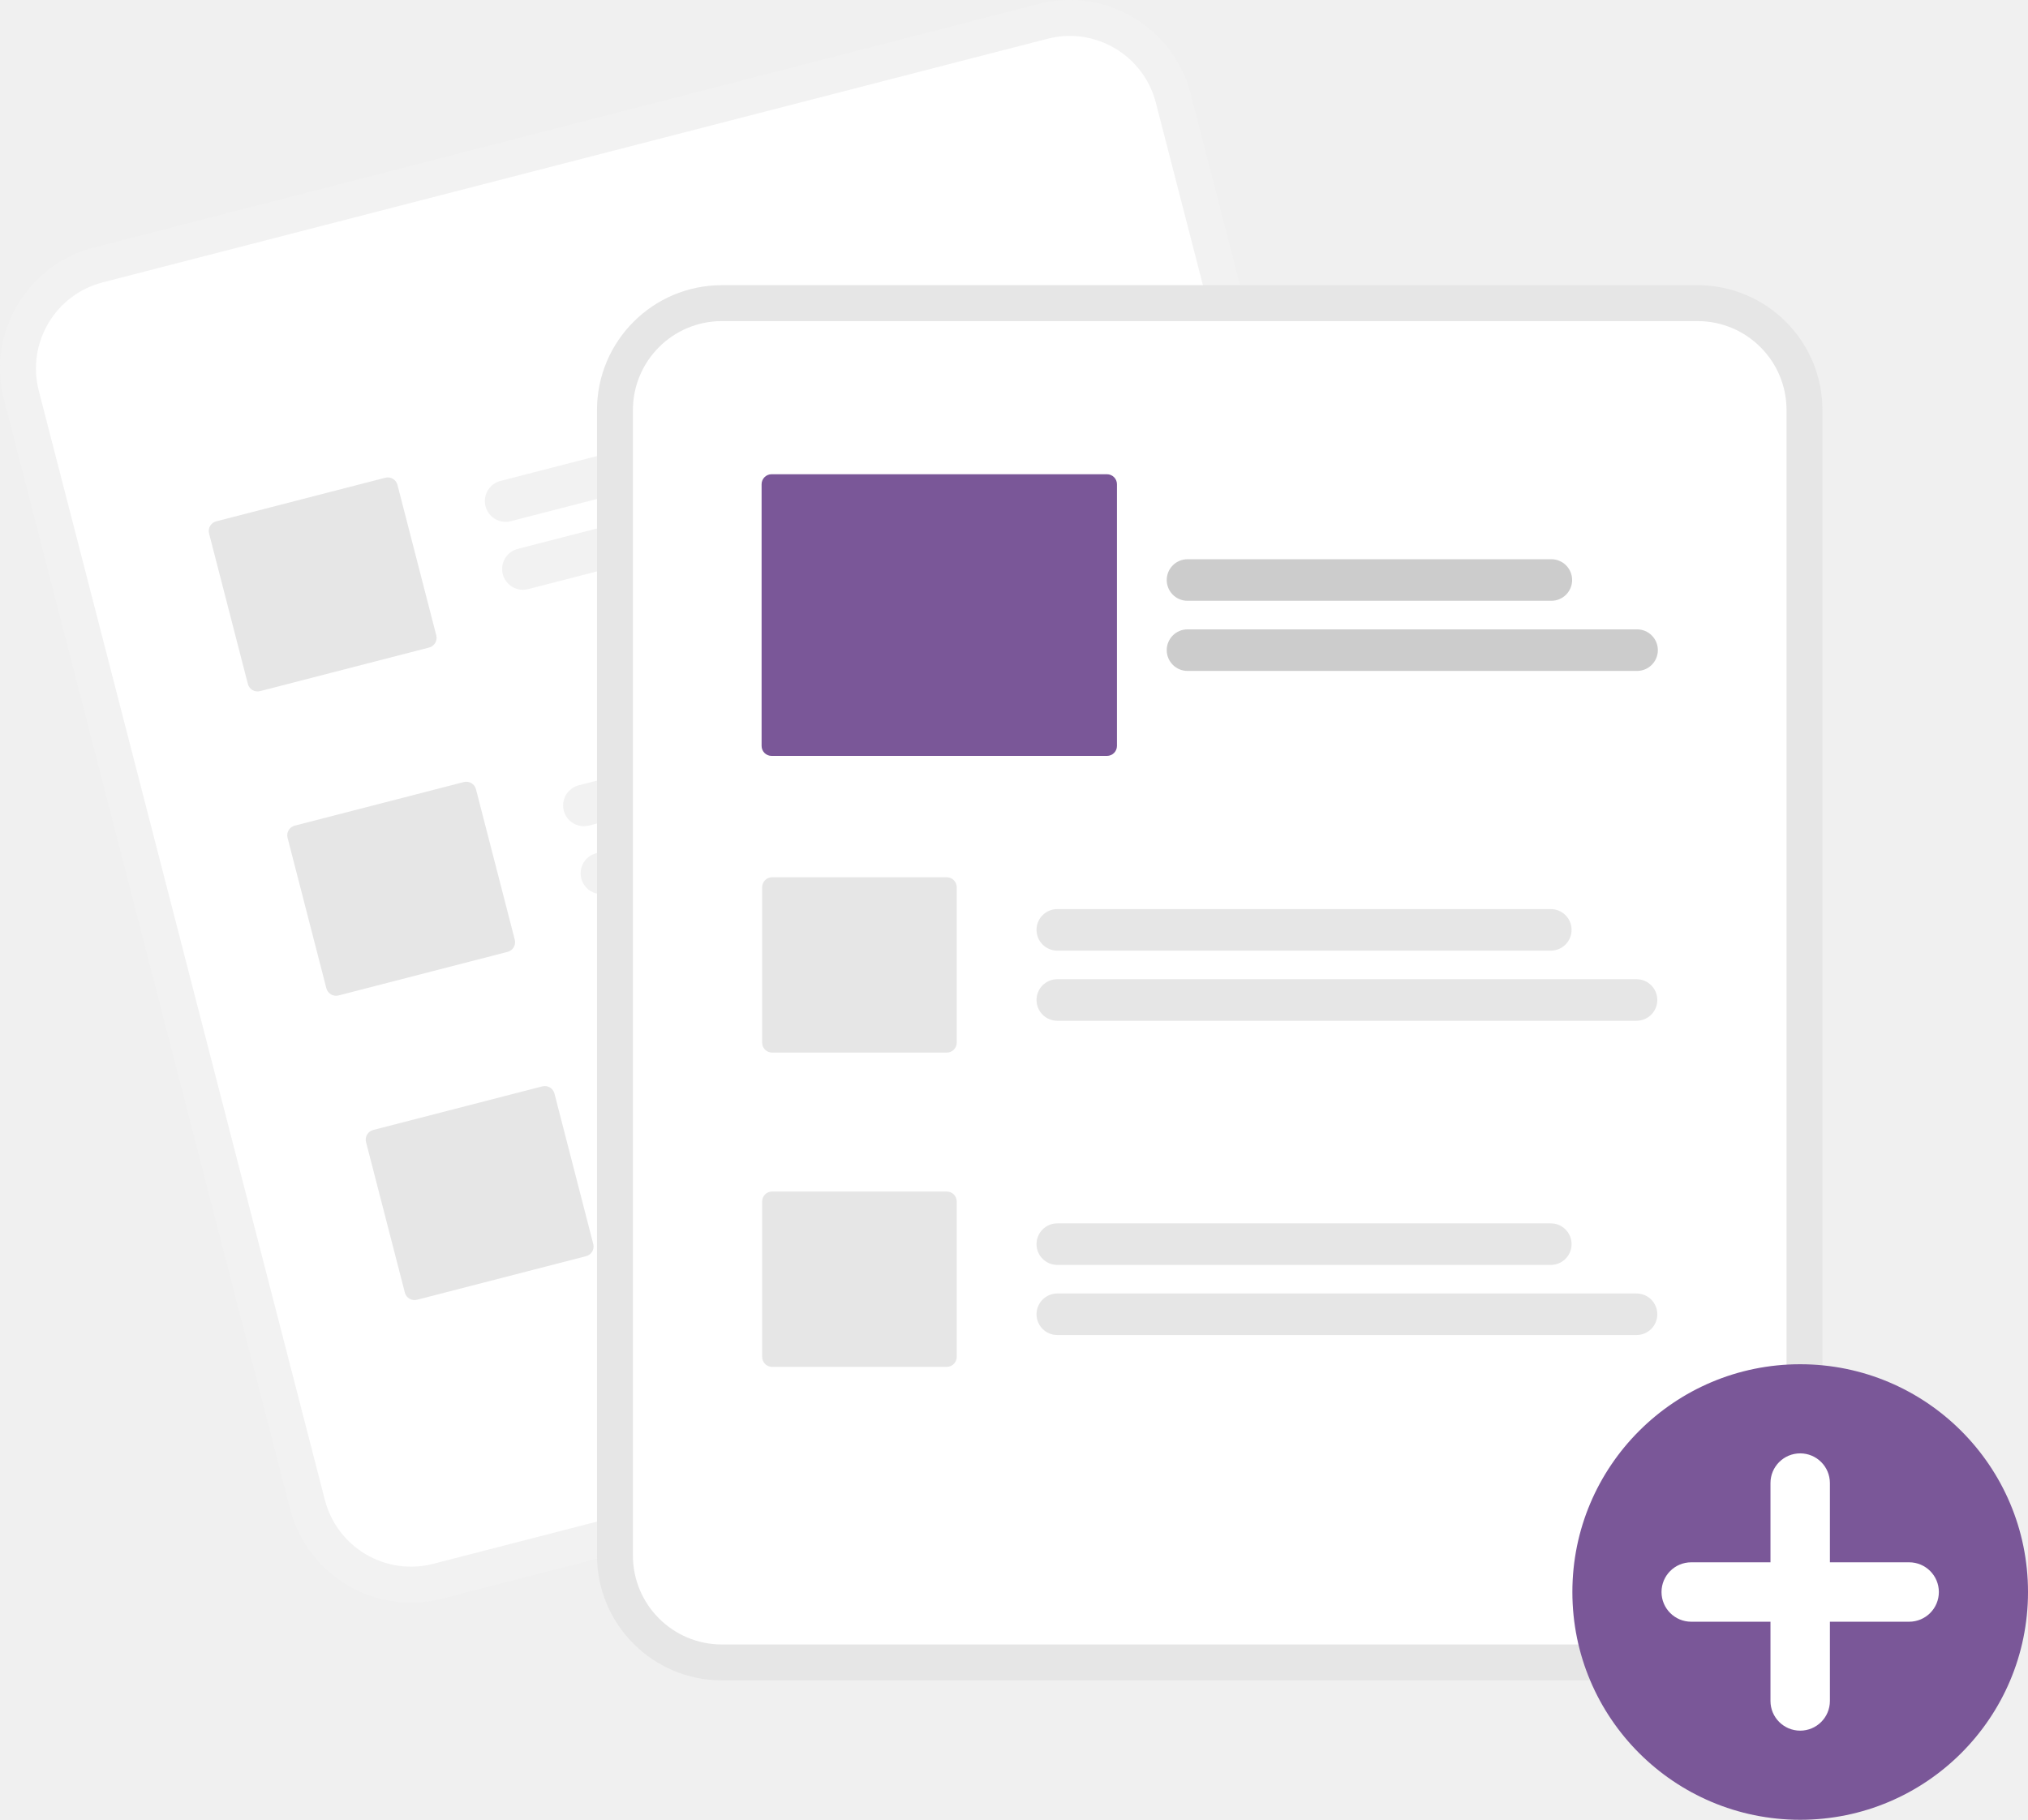
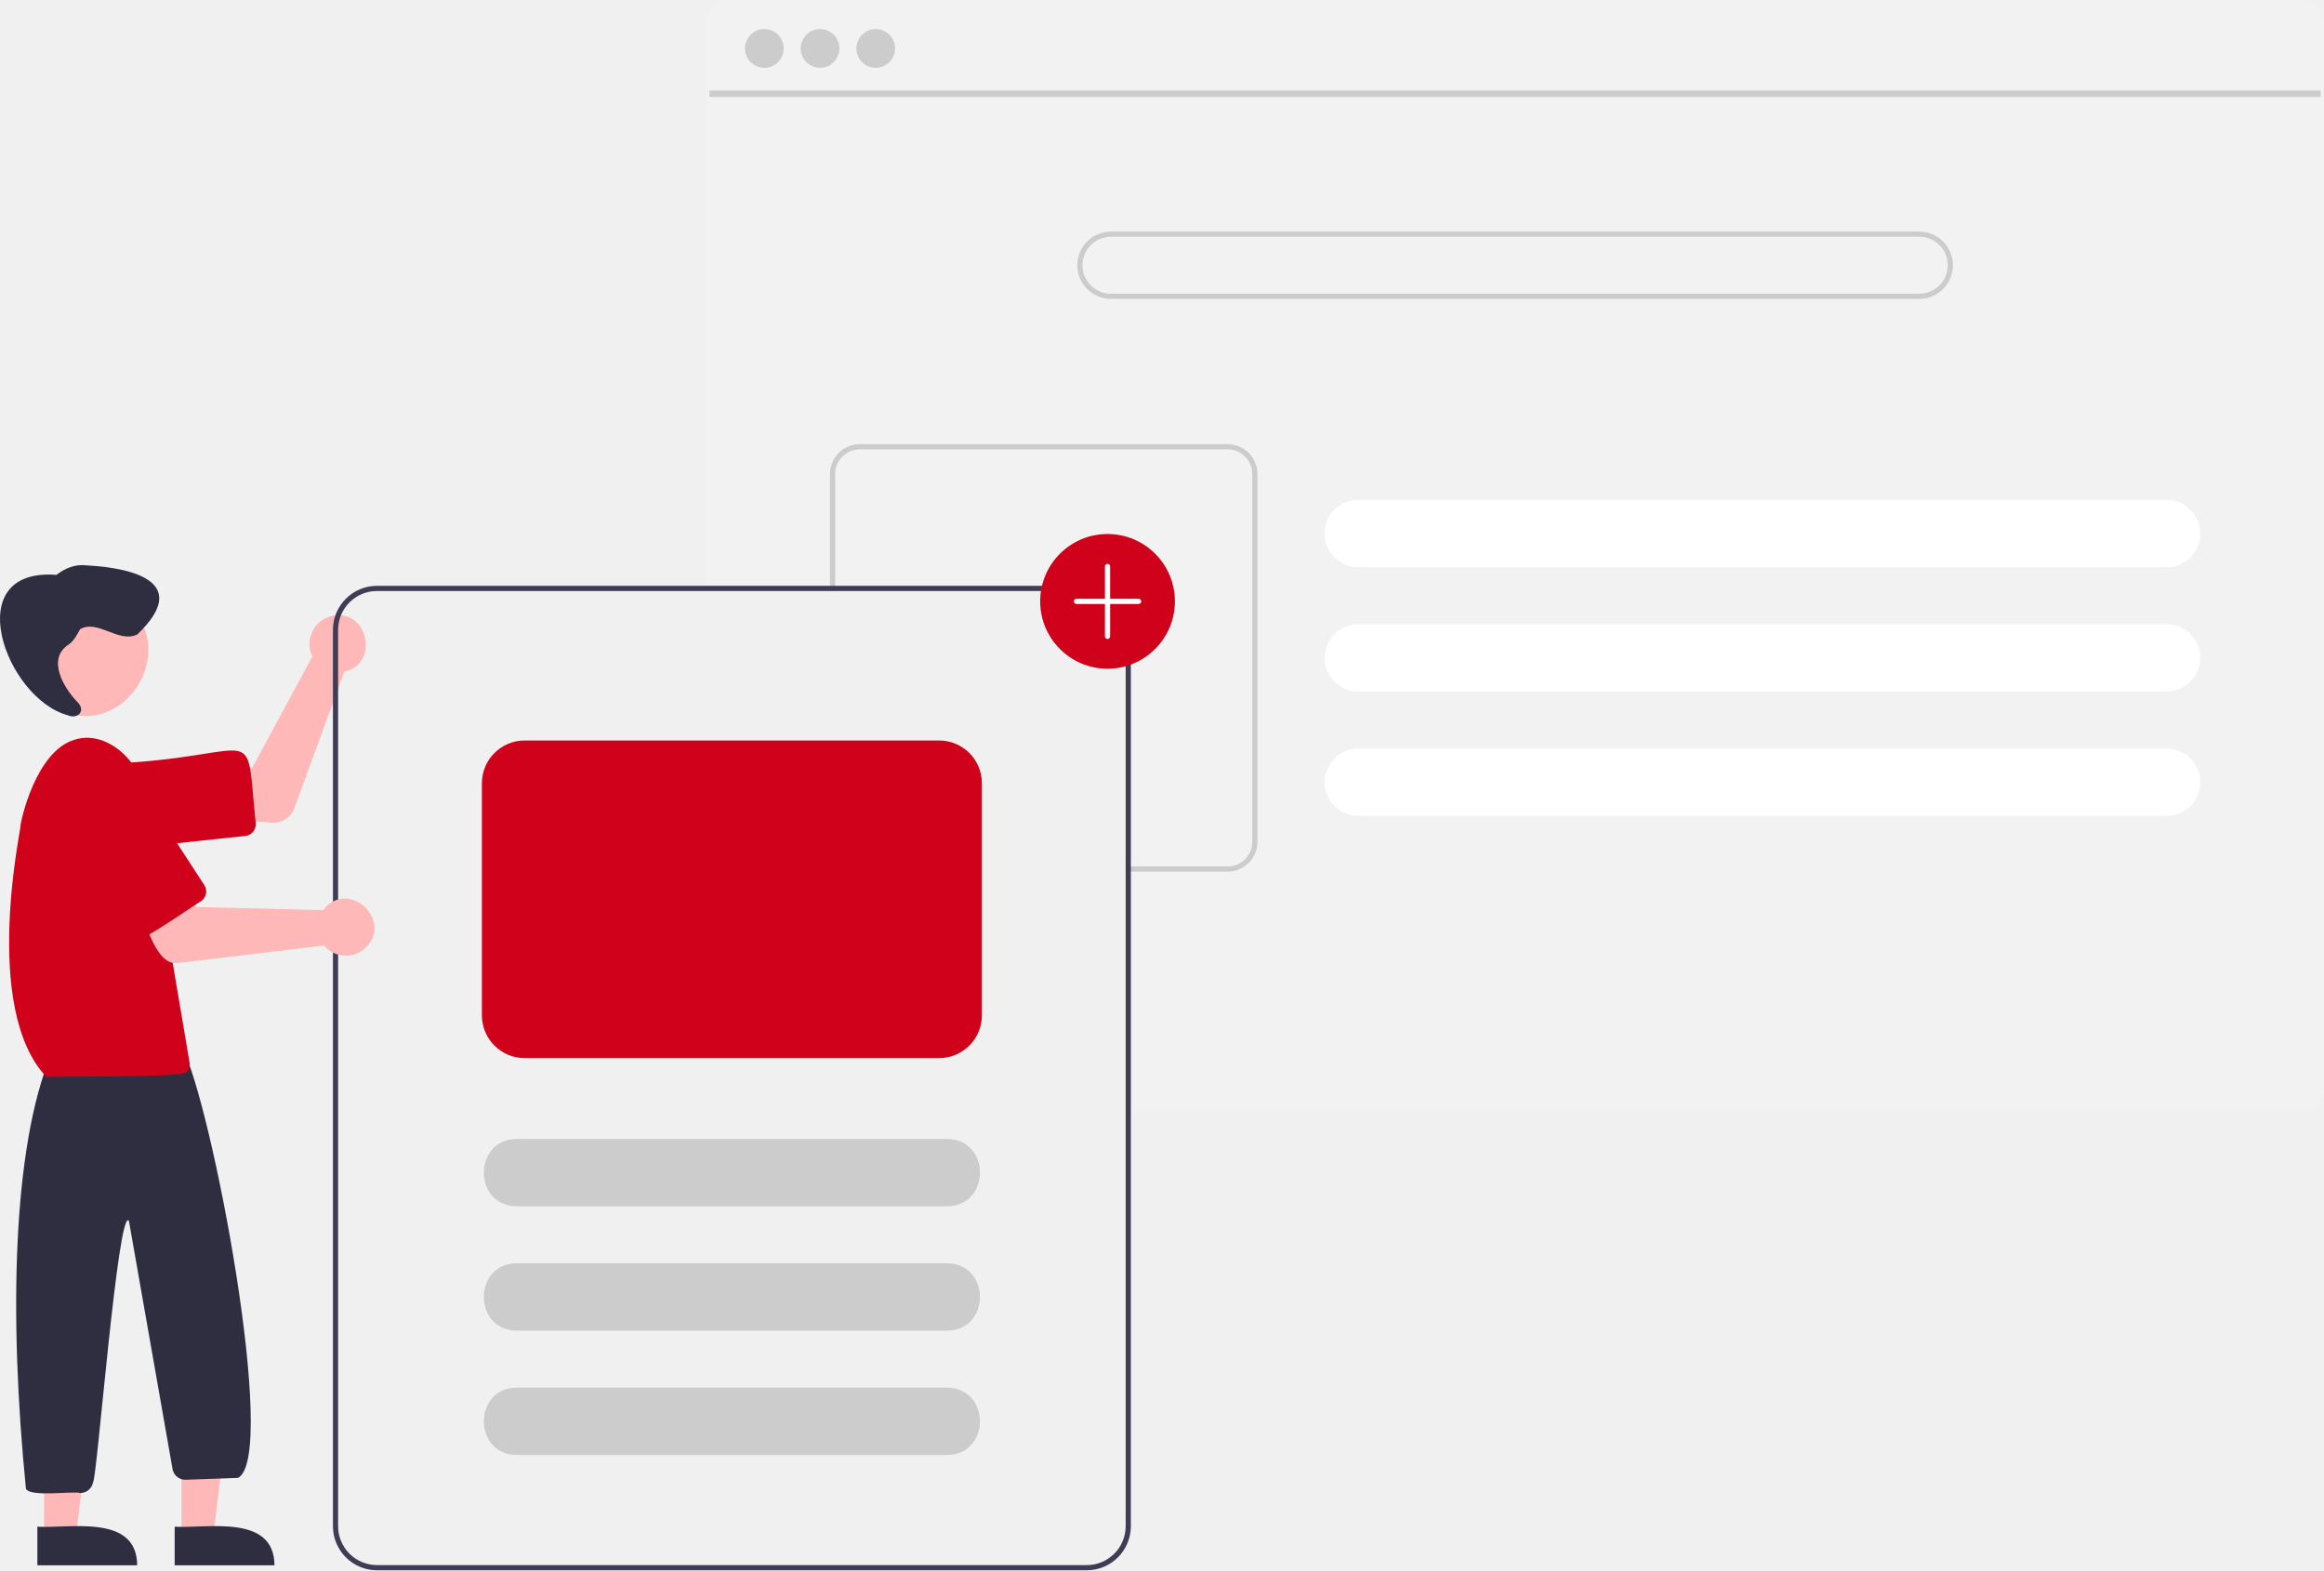
- <svg xmlns="http://www.w3.org/2000/svg" data-name="Layer 1" width="782.044" height="701.88" viewBox="0 0 782.044 701.88">
-   <path d="M609.488,100.59l-25.446,6.562L270.537,187.999,245.091,194.561A48.179,48.179,0,0,0,210.508,253.179L320.849,681.056a48.179,48.179,0,0,0,58.618,34.583l.066-.017,364.265-93.937.066-.017a48.179,48.179,0,0,0,34.583-58.618l-110.341-427.877A48.179,48.179,0,0,0,609.488,100.59Z" transform="translate(-208.9778 -99.05999)" fill="#f2f2f2" />
-   <path d="M612.948,114.005l-30.139,7.772L278.69,200.204l-30.139,7.772a34.309,34.309,0,0,0-24.628,41.743l110.341,427.877a34.309,34.309,0,0,0,41.743,24.627l.066-.017,364.265-93.937.066-.017a34.309,34.309,0,0,0,24.627-41.743l-110.341-427.877A34.309,34.309,0,0,0,612.948,114.005Z" transform="translate(-208.9778 -99.05999)" fill="#fff" />
-   <path d="M590.19,252.563,405.917,300.084a8.014,8.014,0,0,1-4.002-15.52l184.273-47.52A8.014,8.014,0,0,1,590.19,252.563Z" transform="translate(-208.9778 -99.05999)" fill="#f2f2f2" />
-   <path d="M628.955,270.499,412.671,326.274a8.014,8.014,0,1,1-4.002-15.52l216.284-55.775a8.014,8.014,0,0,1,4.002,15.52Z" transform="translate(-208.9778 -99.05999)" fill="#f2f2f2" />
-   <path d="M620.458,369.937l-184.273,47.52a8.014,8.014,0,1,1-4.002-15.52l184.273-47.52a8.014,8.014,0,1,1,4.002,15.52Z" transform="translate(-208.9778 -99.05999)" fill="#f2f2f2" />
-   <path d="M659.223,387.873l-216.284,55.775a8.014,8.014,0,1,1-4.002-15.52l216.284-55.775a8.014,8.014,0,0,1,4.002,15.52Z" transform="translate(-208.9778 -99.05999)" fill="#f2f2f2" />
-   <path d="M650.727,487.31l-184.273,47.52a8.014,8.014,0,0,1-4.002-15.52l184.273-47.52a8.014,8.014,0,0,1,4.002,15.52Z" transform="translate(-208.9778 -99.05999)" fill="#f2f2f2" />
-   <path d="M689.492,505.246l-216.284,55.775a8.014,8.014,0,1,1-4.002-15.52l216.284-55.775a8.014,8.014,0,0,1,4.002,15.52Z" transform="translate(-208.9778 -99.05999)" fill="#f2f2f2" />
-   <path d="M374.459,348.809l-65.212,16.817a3.847,3.847,0,0,1-4.681-2.761L289.596,304.816a3.847,3.847,0,0,1,2.761-4.681l65.212-16.817a3.847,3.847,0,0,1,4.681,2.761l14.969,58.048A3.847,3.847,0,0,1,374.459,348.809Z" transform="translate(-208.9778 -99.05999)" fill="#e6e6e6" />
-   <path d="M404.727,466.182l-65.212,16.817a3.847,3.847,0,0,1-4.681-2.761l-14.969-58.048A3.847,3.847,0,0,1,322.626,417.509l65.212-16.817a3.847,3.847,0,0,1,4.681,2.761l14.969,58.048A3.847,3.847,0,0,1,404.727,466.182Z" transform="translate(-208.9778 -99.05999)" fill="#e6e6e6" />
-   <path d="M434.995,583.556l-65.212,16.817a3.847,3.847,0,0,1-4.681-2.761l-14.969-58.048a3.847,3.847,0,0,1,2.761-4.681l65.212-16.817a3.847,3.847,0,0,1,4.681,2.761l14.969,58.048A3.847,3.847,0,0,1,434.995,583.556Z" transform="translate(-208.9778 -99.05999)" fill="#e6e6e6" />
-   <path d="M863.636,209.052H487.318a48.179,48.179,0,0,0-48.125,48.125V699.053a48.179,48.179,0,0,0,48.125,48.125H863.636a48.179,48.179,0,0,0,48.125-48.125V257.177A48.179,48.179,0,0,0,863.636,209.052Z" transform="translate(-208.9778 -99.05999)" fill="#e6e6e6" />
-   <path d="M863.637,222.906H487.318a34.309,34.309,0,0,0-34.271,34.271V699.053a34.309,34.309,0,0,0,34.271,34.271H863.637a34.309,34.309,0,0,0,34.271-34.271V257.177A34.309,34.309,0,0,0,863.637,222.906Z" transform="translate(-208.9778 -99.05999)" fill="#fff" />
-   <circle cx="694.194" cy="614.03" r="87.85" fill="#7a5798" />
-   <path d="M945.187,701.631H914.631V671.074a11.459,11.459,0,0,0-22.918,0v30.557H861.156a11.459,11.459,0,0,0,0,22.918h30.557V755.105a11.459,11.459,0,1,0,22.918,0V724.548h30.557a11.459,11.459,0,0,0,0-22.918Z" transform="translate(-208.9778 -99.05999)" fill="#fff" />
-   <path d="M807.001,465.716H616.699a8.014,8.014,0,1,1,0-16.028H807.001a8.014,8.014,0,0,1,0,16.028Z" transform="translate(-208.9778 -99.05999)" fill="#e6e6e6" />
-   <path d="M840.059,492.763H616.699a8.014,8.014,0,1,1,0-16.028H840.059a8.014,8.014,0,1,1,0,16.028Z" transform="translate(-208.9778 -99.05999)" fill="#e6e6e6" />
-   <path d="M807.001,586.929H616.699a8.014,8.014,0,1,1,0-16.028H807.001a8.014,8.014,0,0,1,0,16.028Z" transform="translate(-208.9778 -99.05999)" fill="#e6e6e6" />
-   <path d="M840.059,613.977H616.699a8.014,8.014,0,1,1,0-16.028H840.059a8.014,8.014,0,1,1,0,16.028Z" transform="translate(-208.9778 -99.05999)" fill="#e6e6e6" />
-   <path d="M574.07,505.042H506.724a3.847,3.847,0,0,1-3.843-3.843V441.252a3.847,3.847,0,0,1,3.843-3.843h67.346a3.847,3.847,0,0,1,3.843,3.843v59.947A3.847,3.847,0,0,1,574.07,505.042Z" transform="translate(-208.9778 -99.05999)" fill="#e6e6e6" />
-   <path d="M574.07,626.255H506.724a3.847,3.847,0,0,1-3.843-3.843V562.465a3.847,3.847,0,0,1,3.843-3.843h67.346a3.847,3.847,0,0,1,3.843,3.843v59.947A3.847,3.847,0,0,1,574.07,626.255Z" transform="translate(-208.9778 -99.05999)" fill="#e6e6e6" />
-   <path d="M807.212,330.781H666.91a8.014,8.014,0,0,1,0-16.028H807.212a8.014,8.014,0,0,1,0,16.028Z" transform="translate(-208.9778 -99.05999)" fill="#ccc" />
-   <path d="M840.27,357.829H666.91a8.014,8.014,0,1,1,0-16.028h173.36a8.014,8.014,0,0,1,0,16.028Z" transform="translate(-208.9778 -99.05999)" fill="#ccc" />
-   <path d="M635.859,390.607H506.513a3.847,3.847,0,0,1-3.843-3.843V285.817a3.847,3.847,0,0,1,3.843-3.843H635.859a3.847,3.847,0,0,1,3.843,3.843V386.764A3.847,3.847,0,0,1,635.859,390.607Z" transform="translate(-208.9778 -99.05999)" fill="#7a5798" />
+ <svg xmlns="http://www.w3.org/2000/svg" data-name="Layer 1" width="897.059" height="606.13" viewBox="0 0 897.059 606.13">
+   <path d="M1039.799,146.935h-607a8.727,8.727,0,0,0-8.72,8.72v219.41h146.9a15.018,15.018,0,0,1,15,15v185.63h453.82a8.712,8.712,0,0,0,6.63-3.06,2.044,2.044,0,0,0,.19-.24,8.166,8.166,0,0,0,1.25-2.11,8.507,8.507,0,0,0,.66-3.31V155.655A8.73,8.73,0,0,0,1039.799,146.935Z" transform="translate(-151.4706 -146.935)" fill="#f2f2f2" />
+   <rect x="273.85" y="34.951" width="621.957" height="2.493" fill="#ccc" />
+   <circle cx="295.039" cy="18.698" r="7.478" fill="#ccc" />
+   <circle cx="316.539" cy="18.698" r="7.478" fill="#ccc" />
+   <circle cx="338.04" cy="18.698" r="7.478" fill="#ccc" />
+   <path d="M892.299,236.315h-312a13,13,0,0,0,0,26h312a13,13,0,0,0,0-26Zm0,24h-312a11,11,0,0,1,0-22h312a11,11,0,0,1,0,22Z" transform="translate(-151.4706 -146.935)" fill="#ccc" />
+   <path d="M987.77,339.885h-312a13,13,0,0,0,0,26h312a13,13,0,0,0,0-26Z" transform="translate(-151.4706 -146.935)" fill="#fff" />
+   <path d="M987.77,387.885h-312a13,13,0,0,0,0,26h312a13,13,0,0,0,0-26Z" transform="translate(-151.4706 -146.935)" fill="#fff" />
+   <path d="M987.77,435.885h-312a13,13,0,0,0,0,26h312a13,13,0,0,0,0-26Z" transform="translate(-151.4706 -146.935)" fill="#fff" />
+   <path d="M625.35,318.385h-142.02a11.504,11.504,0,0,0-11.49,11.49v45.19h2v-45.19a9.505,9.505,0,0,1,9.49-9.49h142.02a9.498,9.498,0,0,1,9.49,9.49v142.02a9.498,9.498,0,0,1-9.49,9.49H585.98v2h39.37a11.497,11.497,0,0,0,11.49-11.49V329.875A11.497,11.497,0,0,0,625.35,318.385Z" transform="translate(-151.4706 -146.935)" fill="#ccc" />
+   <path d="M257.094,464.503c-.502.02-21.91-1.464-22.457-1.482l1.923-19.197,12.193-.367,23.3-43.155c-3.232-6.162.745-14.338,7.6-15.599,13.814-3.14,18.559,18.593,4.703,21.485l-19.272,52.733A8.55,8.55,0,0,1,257.094,464.503Z" transform="translate(-151.4706 -146.935)" fill="#ffb8b8" />
+   <path d="M200.655,474.39c-20.372.05-22.16-30.738-1.743-32.907,53.988-3.262,47.156-16.822,51.256,23.175a4.505,4.505,0,0,1-3.995,4.954l-43.75,4.684A16.635,16.635,0,0,1,200.655,474.39Z" transform="translate(-151.4706 -146.935)" fill="#d0021b" />
+   <path d="M196.006,377.05c28.065,15.97,5.025,58.106-23.563,43.102C144.379,404.182,167.419,362.046,196.006,377.05Z" transform="translate(-151.4706 -146.935)" fill="#ffb8b8" />
+   <polygon points="70.049 592.823 82.308 592.822 88.141 545.534 70.047 545.535 70.049 592.823" fill="#ffb8b8" />
+   <path d="M218.893,751.142l38.531-.002c-.147-19.881-25.918-14.152-38.531-14.885Z" transform="translate(-151.4706 -146.935)" fill="#2f2e41" />
+   <polygon points="17.049 592.823 29.308 592.822 35.141 545.534 17.047 545.535 17.049 592.823" fill="#ffb8b8" />
+   <path d="M165.893,751.142l38.531-.002c-.147-19.881-25.918-14.152-38.531-14.885Z" transform="translate(-151.4706 -146.935)" fill="#2f2e41" />
+   <path d="M182.452,723.243c-2.963-.813-19.064,1.646-20.964-1.582-6.636-66.511-5.161-131.603,9.57-167.37l50.648-3.101c11.326,20.675,37.36,157.875,21.656,166.216l-20.194.72a5.018,5.018,0,0,1-5.039-3.826l-16.895-96.117c-4.207-5.881-12.477,101.224-13.843,100.824A4.978,4.978,0,0,1,182.452,723.243Z" transform="translate(-151.4706 -146.935)" fill="#2f2e41" />
+   <path d="M169.45,562.698c-25.572-26.753-9.26-98.479-10.086-96.953.07-1.757,5.862-28.816,20.844-33.257,11.887-3.923,25.043,7.812,26.666,19.681l17.806,105.153a3.698,3.698,0,0,1-1.014,3.18C224.542,563.228,170.701,562.152,169.45,562.698Z" transform="translate(-151.4706 -146.935)" fill="#d0021b" />
+   <path d="M177.749,395.868c2.246-1.42,3.353-3.854,4.66-6.073,6.885-3.924,14.801,5.569,22.083,2.026,20.593-19.769-.574-25.601-19.54-26.644-4.48-.552-8.292,1.037-11.679,3.662-37.886-2.893-19.716,47.483,4.194,54.136,4.222,1.849,7.388-1.893,3.666-5.295C175.981,412.281,169.6,401.411,177.749,395.868Z" transform="translate(-151.4706 -146.935)" fill="#2f2e41" />
+   <path d="M570.98,373.065h-274a17.024,17.024,0,0,0-17,17v346a17.024,17.024,0,0,0,17,17h274a17.024,17.024,0,0,0,17-17v-346A17.024,17.024,0,0,0,570.98,373.065Zm15,363a15.018,15.018,0,0,1-15,15h-274a15.018,15.018,0,0,1-15-15v-346a15.018,15.018,0,0,1,15-15h274a15.018,15.018,0,0,1,15,15Z" transform="translate(-151.4706 -146.935)" fill="#3f3d56" />
+   <path d="M219.777,518.663c-9.031,1.023-12.995-19.992-16.448-25.347l17.985-6.983,5.852,10.703,49.028,1.219a10.678,10.678,0,0,1,.952-1.12h0c9.723-10.181,25.557,5.073,15.871,15.232a11.036,11.036,0,0,1-16.497-.477C275.31,511.976,220.961,518.695,219.777,518.663Z" transform="translate(-151.4706 -146.935)" fill="#ffb8b8" />
+   <path d="M206.458,508.631c-3.007,2.897-26.091-37.773-27.777-38.923-11.664-18.13,15.796-36.03,27.661-17.998l23.997,36.879a4.505,4.505,0,0,1-1.317,6.226C227.928,495.327,207.23,509.733,206.458,508.631Z" transform="translate(-151.4706 -146.935)" fill="#d0021b" />
+   <path d="M516.98,612.565h-166c-16.957-.082-17.027-25.912.001-26l165.999,0C533.925,586.644,534.017,612.476,516.98,612.565Z" transform="translate(-151.4706 -146.935)" fill="#ccc" />
+   <path d="M516.98,660.565h-166c-16.957-.082-17.027-25.912.001-26l165.999,0C533.925,634.644,534.017,660.476,516.98,660.565Z" transform="translate(-151.4706 -146.935)" fill="#ccc" />
+   <path d="M516.98,708.565h-166c-16.957-.082-17.027-25.912.001-26l165.999,0C533.925,682.644,534.017,708.476,516.98,708.565Z" transform="translate(-151.4706 -146.935)" fill="#ccc" />
+   <path d="M578.98,405.065a26,26,0,1,1,26-26A26.029,26.029,0,0,1,578.98,405.065Z" transform="translate(-151.4706 -146.935)" fill="#d0021b" />
+   <path d="M590.98,378.065h-11v-12.5a1,1,0,0,0-2,0v12.5h-11a1,1,0,0,0,0,2h11v12.5a1,1,0,1,0,2,0v-12.5h11a1,1,0,0,0,0-2Z" transform="translate(-151.4706 -146.935)" fill="#fff" />
+   <path d="M513.98,555.365h-160a16.519,16.519,0,0,1-16.5-16.5V449.265a16.519,16.519,0,0,1,16.5-16.5h160a16.519,16.519,0,0,1,16.5,16.5v89.6A16.519,16.519,0,0,1,513.98,555.365Z" transform="translate(-151.4706 -146.935)" fill="#d0021b" />
</svg>
